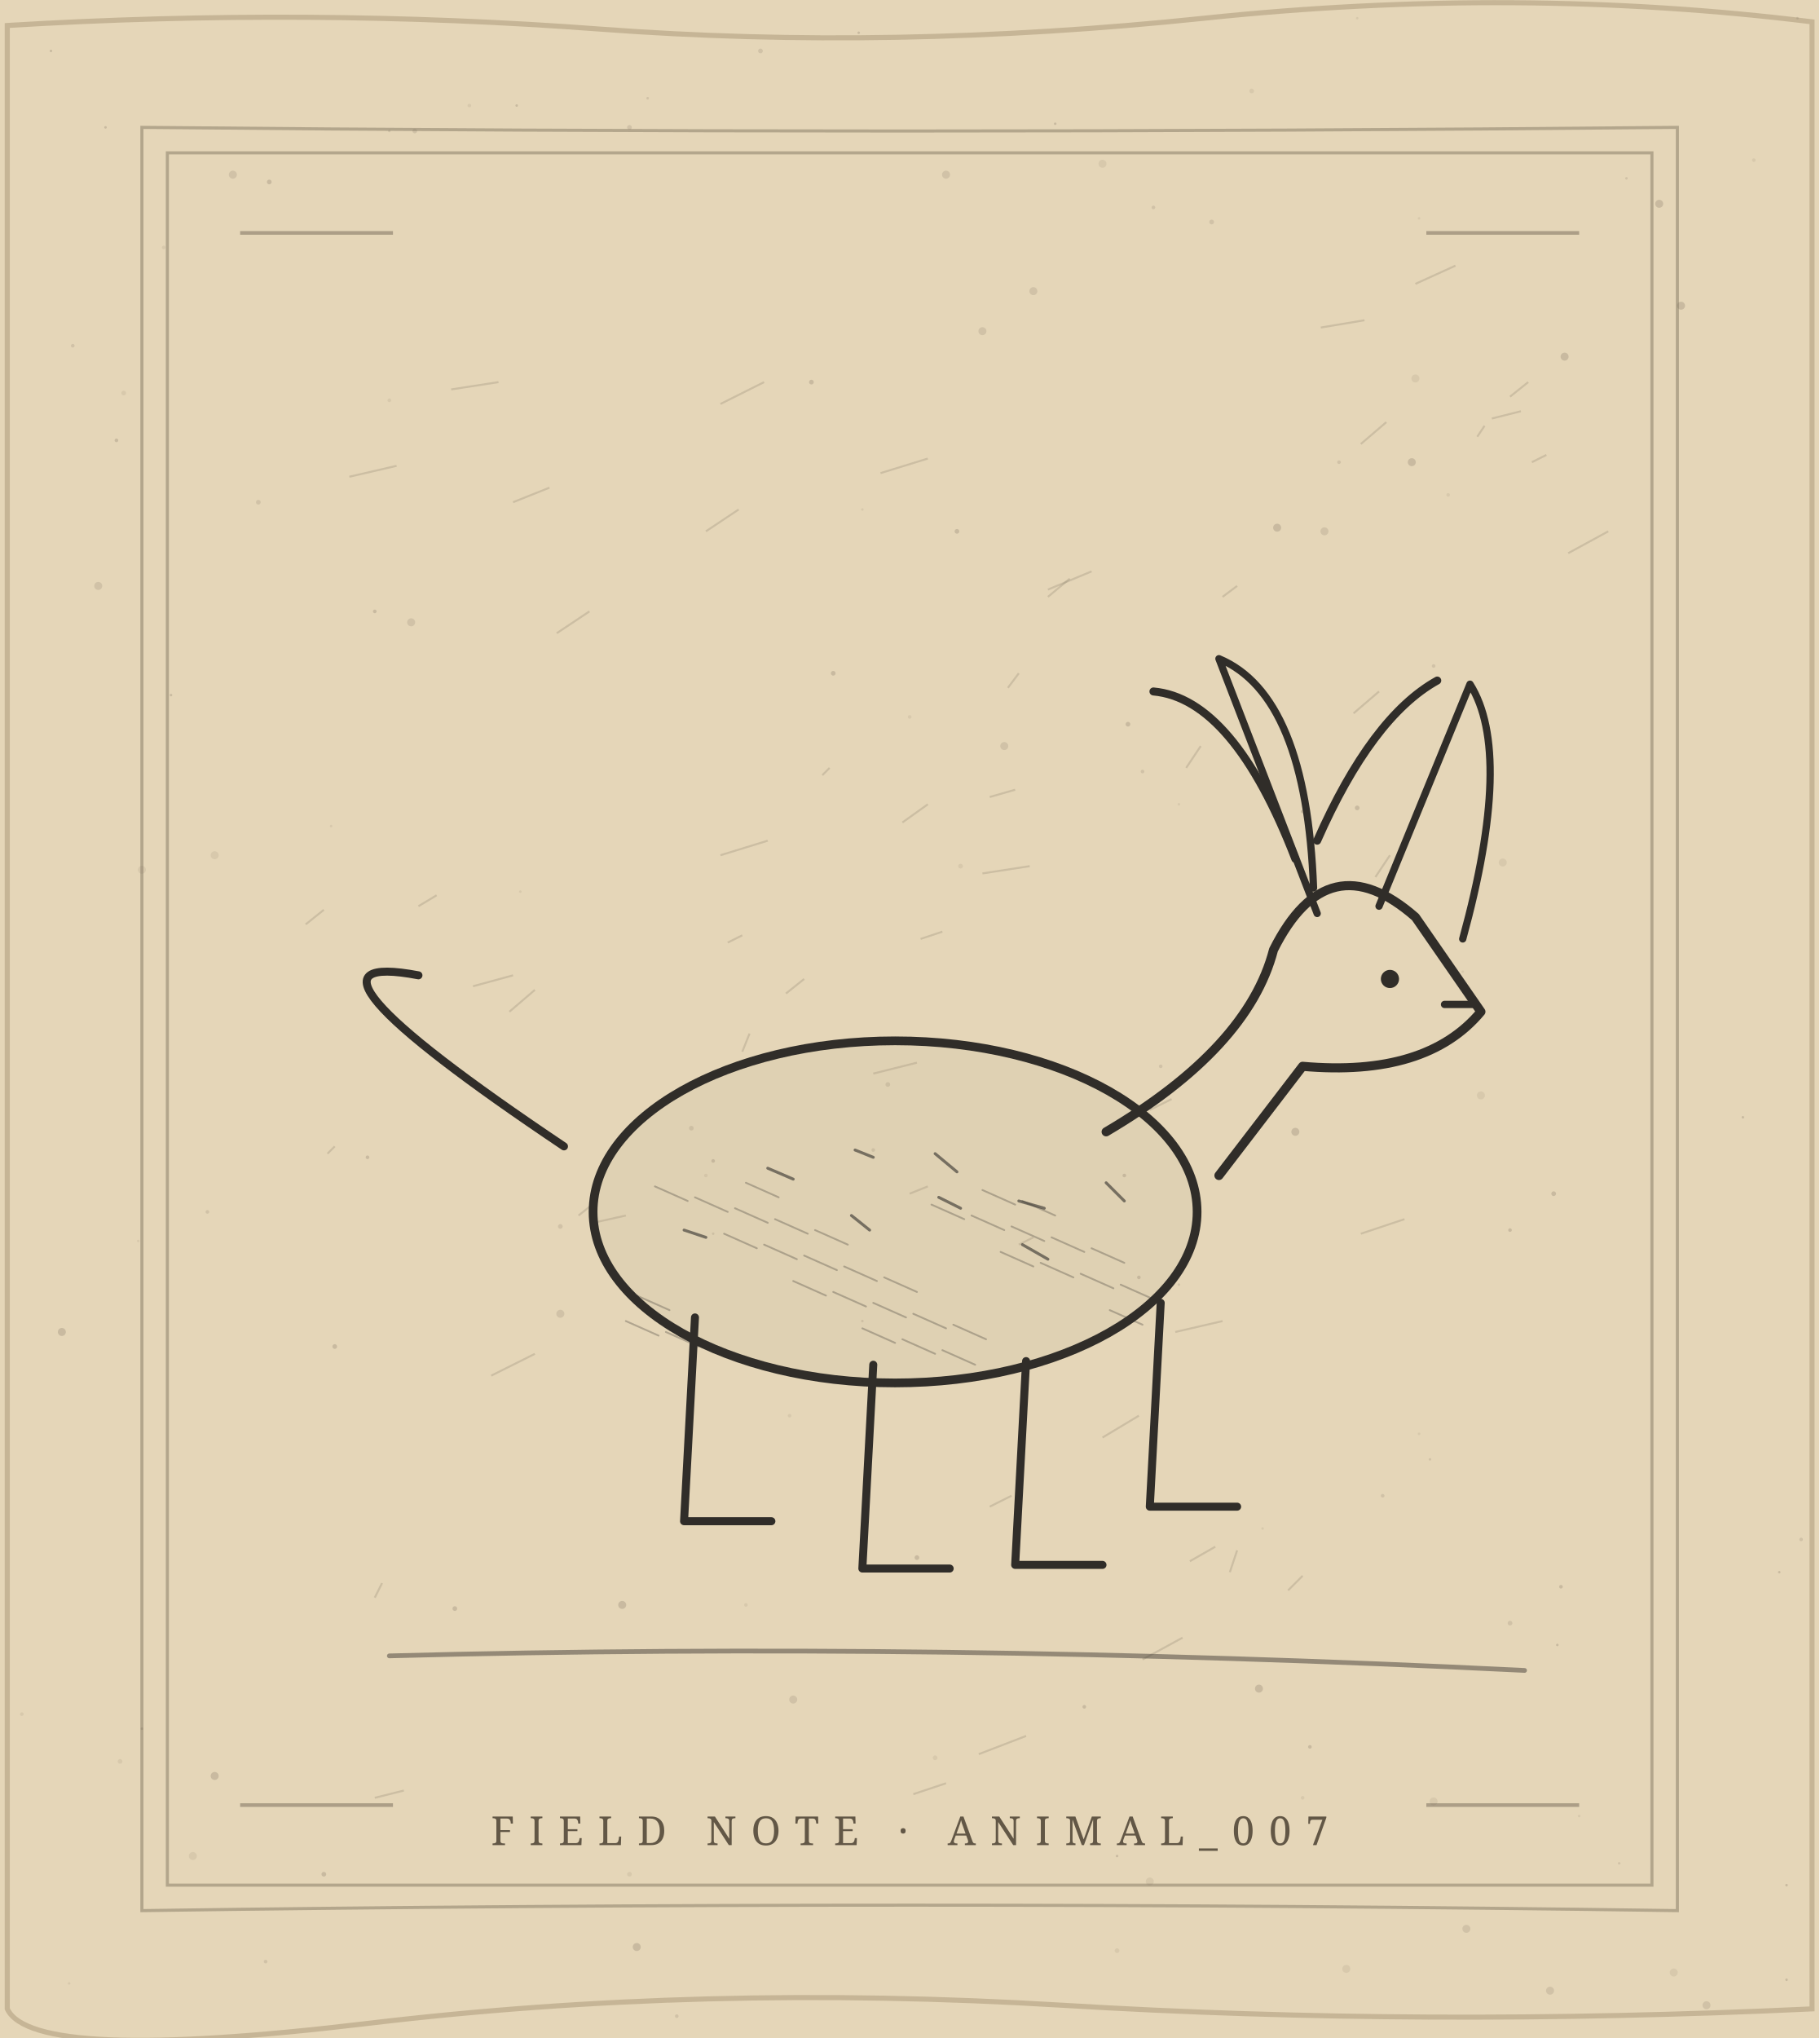
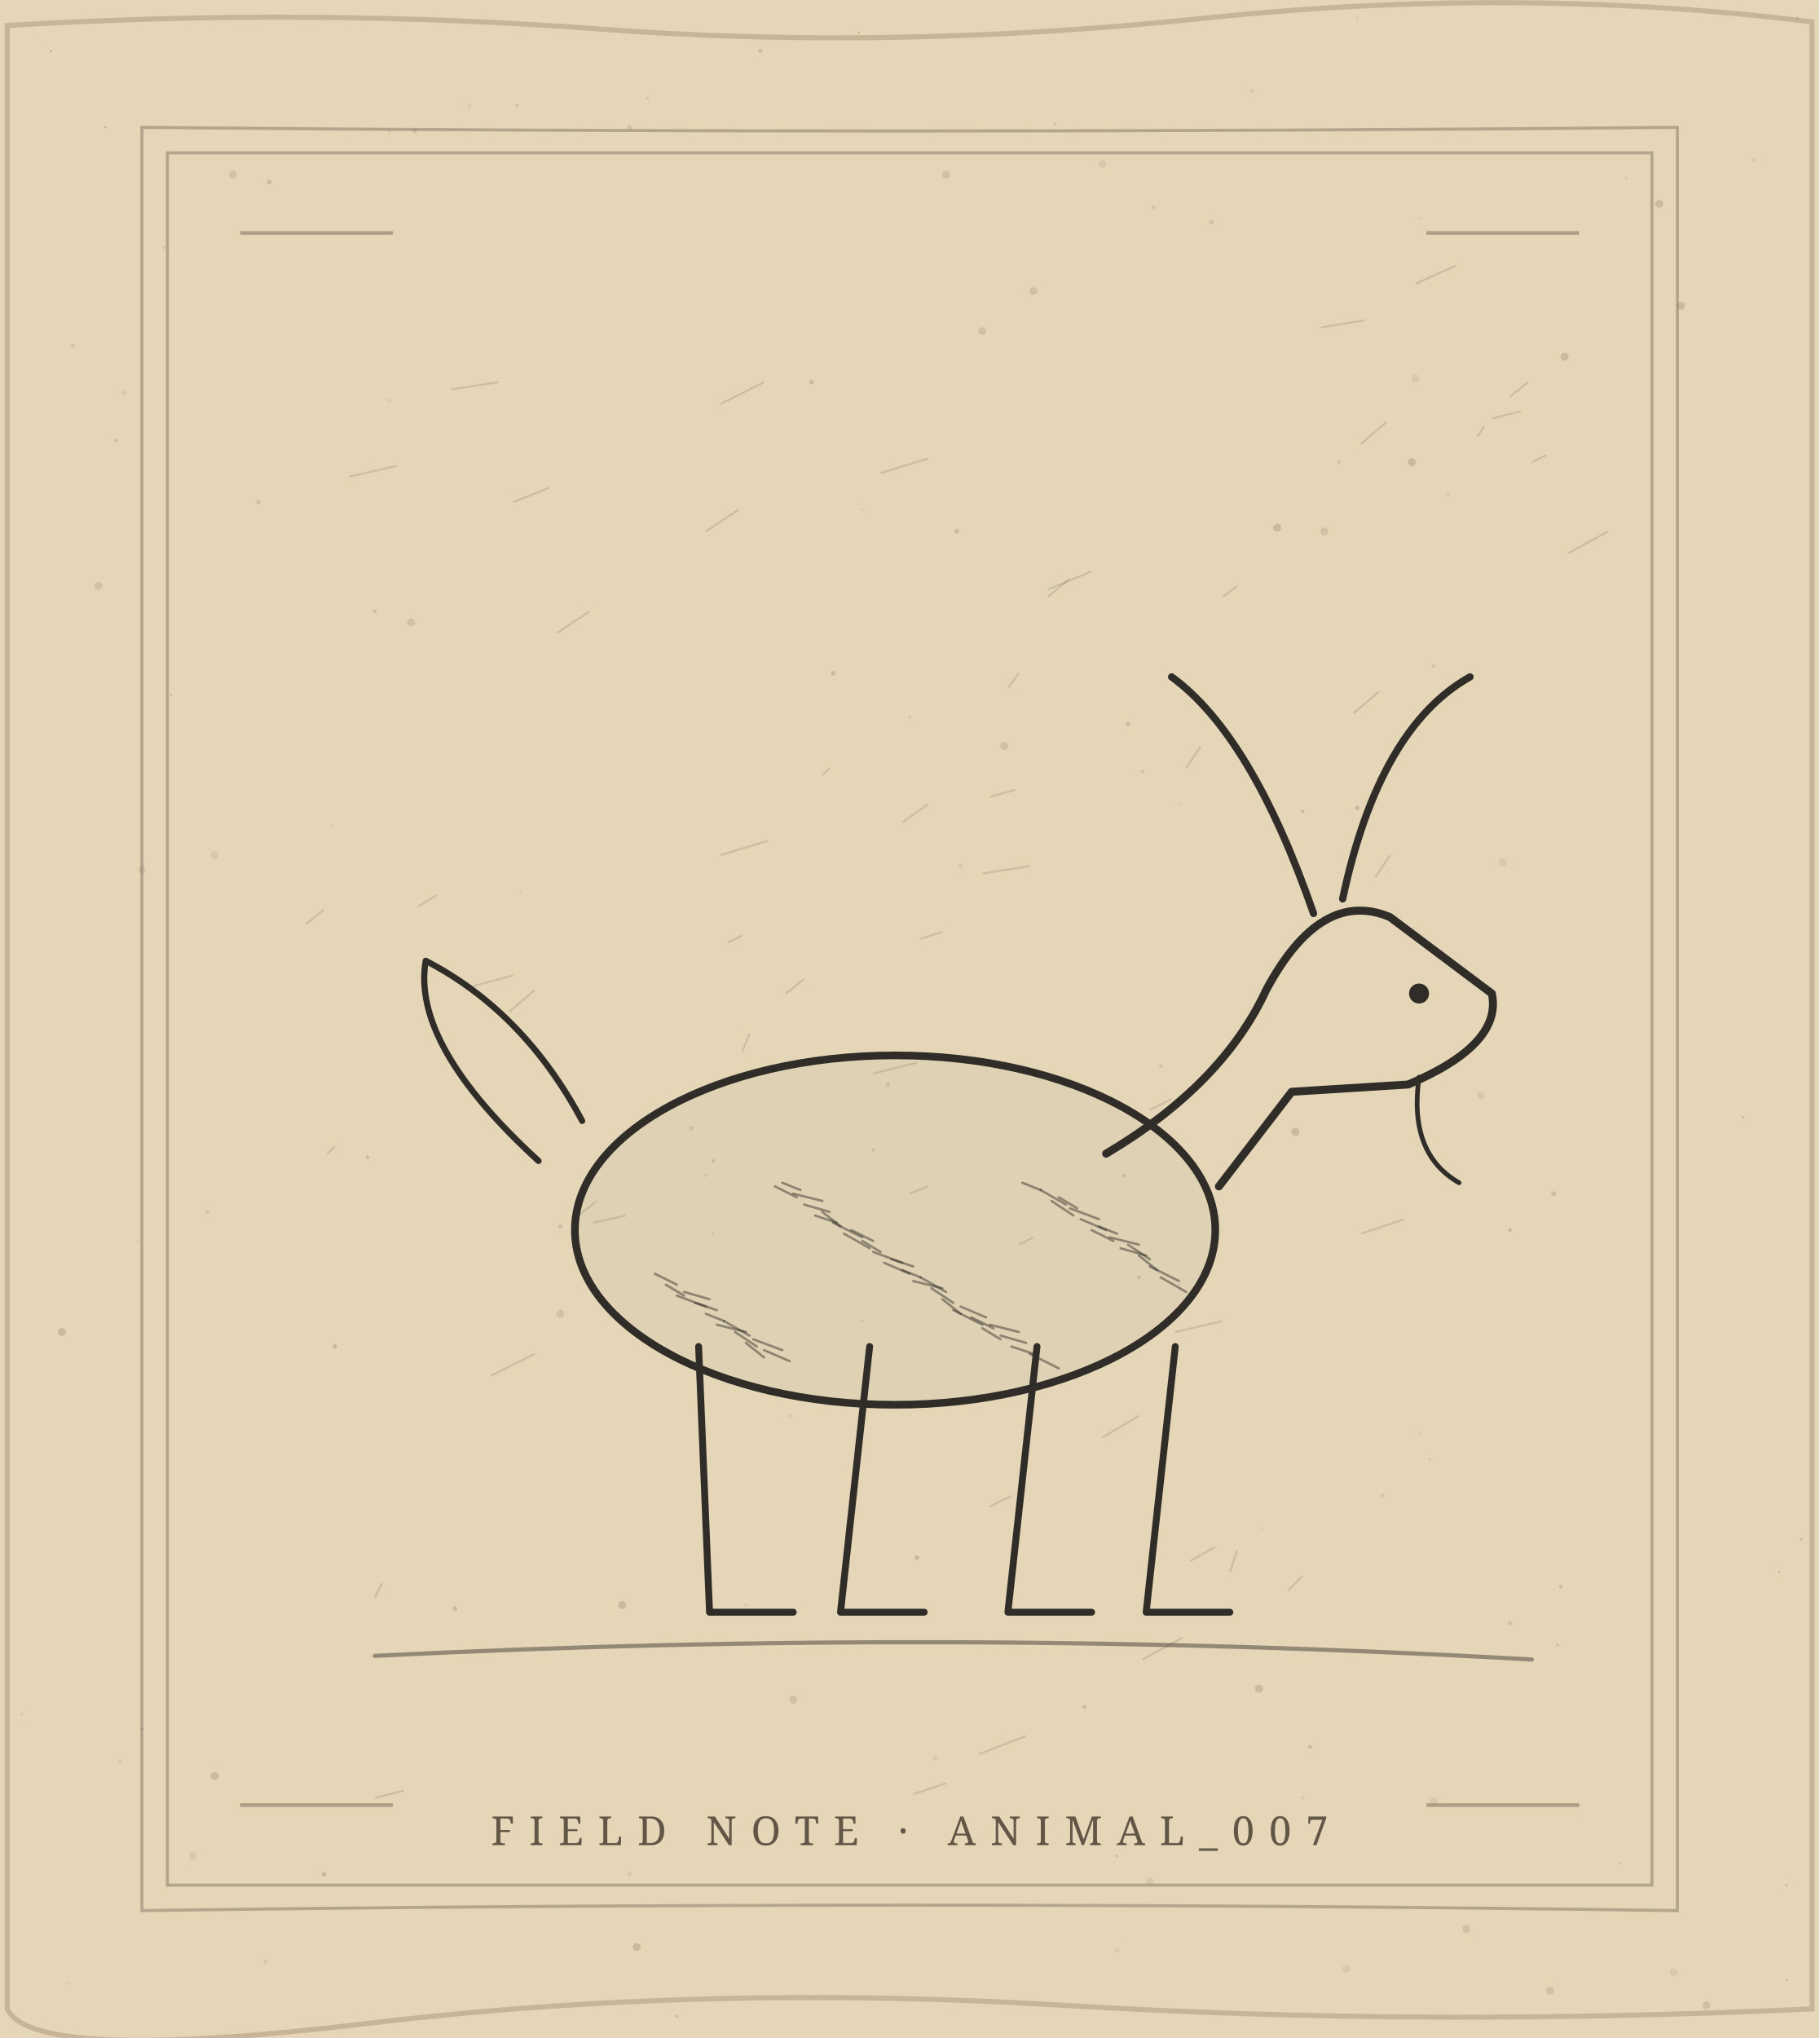
<svg xmlns="http://www.w3.org/2000/svg" viewBox="0 0 500 560" role="img" aria-label="Doğa defterinde kara kalem tür çizimi">
  <rect width="500" height="560" fill="#e5d6b8" />
  <path d="M2 7 Q85 2 165 8 T331 5 T498 6 V552 Q391 557 292 551 T101 556 T2 552 Z" fill="none" stroke="#9c8967" stroke-width="1.4" opacity=".42" />
  <path d="M39 35 Q246 37 461 35 V525 Q251 522 39 525 Z M46 42 H454 V518 H46 Z" fill="none" stroke="#776c57" stroke-width=".85" opacity=".46" />
  <path d="M66 64 h42 M392 64 h42 M66 496 h42 M392 496 h42" stroke="#655b4b" opacity=".45" />
  <circle cx="324" cy="353" r="0.35" fill="#736958" opacity="0.18" />
  <circle cx="250" cy="197" r="0.5" fill="#736958" opacity="0.12" />
  <circle cx="389" cy="104" r="1.1" fill="#736958" opacity="0.12" />
  <circle cx="240" cy="316" r="0.5" fill="#736958" opacity="0.18" />
  <circle cx="491" cy="544" r="0.35" fill="#736958" opacity="0.25" />
  <circle cx="373" cy="222" r="0.65" fill="#736958" opacity="0.25" />
  <circle cx="209" cy="14" r="0.65" fill="#736958" opacity="0.18" />
  <circle cx="107" cy="110" r="0.5" fill="#736958" opacity="0.12" />
  <circle cx="217" cy="389" r="0.5" fill="#736958" opacity="0.12" />
  <circle cx="71" cy="138" r="0.65" fill="#736958" opacity="0.18" />
  <circle cx="319" cy="293" r="0.5" fill="#736958" opacity="0.18" />
  <circle cx="47" cy="191" r="0.35" fill="#736958" opacity="0.25" />
  <circle cx="20" cy="95" r="0.5" fill="#736958" opacity="0.18" />
  <circle cx="53" cy="510" r="1.1" fill="#736958" opacity="0.12" />
  <circle cx="57" cy="333" r="0.5" fill="#736958" opacity="0.18" />
  <circle cx="194" cy="323" r="0.5" fill="#736958" opacity="0.12" />
  <circle cx="388" cy="127" r="1.1" fill="#736958" opacity="0.25" />
  <circle cx="229" cy="185" r="0.65" fill="#736958" opacity="0.25" />
  <circle cx="114" cy="36" r="0.65" fill="#736958" opacity="0.18" />
  <circle cx="403" cy="530" r="1.1" fill="#736958" opacity="0.18" />
  <circle cx="17" cy="366" r="1.1" fill="#736958" opacity="0.25" />
  <circle cx="469" cy="551" r="1.1" fill="#736958" opacity="0.18" />
  <circle cx="445" cy="512" r="0.35" fill="#736958" opacity="0.18" />
  <circle cx="190" cy="310" r="0.65" fill="#736958" opacity="0.18" />
  <circle cx="358" cy="494" r="0.5" fill="#736958" opacity="0.12" />
  <circle cx="347" cy="420" r="0.35" fill="#736958" opacity="0.12" />
  <circle cx="310" cy="199" r="0.65" fill="#736958" opacity="0.25" />
  <circle cx="142" cy="29" r="0.35" fill="#736958" opacity="0.25" />
  <circle cx="178" cy="27" r="0.35" fill="#736958" opacity="0.18" />
  <circle cx="236" cy="9" r="0.35" fill="#736958" opacity="0.25" />
  <circle cx="29" cy="35" r="0.35" fill="#736958" opacity="0.25" />
  <circle cx="173" cy="515" r="0.65" fill="#736958" opacity="0.12" />
  <circle cx="313" cy="351" r="0.5" fill="#736958" opacity="0.25" />
  <circle cx="154" cy="361" r="1.1" fill="#736958" opacity="0.18" />
  <circle cx="351" cy="145" r="1.1" fill="#736958" opacity="0.25" />
  <circle cx="491" cy="518" r="0.35" fill="#736958" opacity="0.25" />
  <circle cx="307" cy="510" r="0.35" fill="#736958" opacity="0.25" />
  <circle cx="390" cy="60" r="0.35" fill="#736958" opacity="0.12" />
  <circle cx="426" cy="547" r="1.1" fill="#736958" opacity="0.18" />
  <circle cx="393" cy="401" r="0.35" fill="#736958" opacity="0.18" />
  <circle cx="427" cy="328" r="0.65" fill="#736958" opacity="0.25" />
  <circle cx="237" cy="140" r="0.35" fill="#736958" opacity="0.12" />
  <circle cx="495" cy="423" r="0.5" fill="#736958" opacity="0.18" />
  <circle cx="390" cy="394" r="0.35" fill="#736958" opacity="0.12" />
  <circle cx="34" cy="108" r="0.65" fill="#736958" opacity="0.12" />
  <circle cx="32" cy="121" r="0.5" fill="#736958" opacity="0.25" />
  <circle cx="125" cy="442" r="0.65" fill="#736958" opacity="0.25" />
  <circle cx="260" cy="48" r="1.1" fill="#736958" opacity="0.18" />
  <circle cx="429" cy="436" r="0.5" fill="#736958" opacity="0.25" />
  <circle cx="205" cy="441" r="0.5" fill="#736958" opacity="0.12" />
  <circle cx="223" cy="105" r="0.65" fill="#736958" opacity="0.25" />
  <circle cx="415" cy="338" r="0.5" fill="#736958" opacity="0.25" />
  <circle cx="91" cy="227" r="0.35" fill="#736958" opacity="0.12" />
  <circle cx="434" cy="499" r="0.35" fill="#736958" opacity="0.12" />
  <circle cx="244" cy="298" r="0.65" fill="#736958" opacity="0.18" />
  <circle cx="314" cy="212" r="0.5" fill="#736958" opacity="0.18" />
  <circle cx="316" cy="517" r="1.1" fill="#736958" opacity="0.12" />
  <circle cx="113" cy="171" r="1.1" fill="#736958" opacity="0.18" />
  <circle cx="346" cy="464" r="1.1" fill="#736958" opacity="0.25" />
  <circle cx="218" cy="467" r="1.1" fill="#736958" opacity="0.18" />
  <circle cx="101" cy="318" r="0.5" fill="#736958" opacity="0.25" />
  <circle cx="428" cy="452" r="0.35" fill="#736958" opacity="0.25" />
  <circle cx="430" cy="98" r="1.1" fill="#736958" opacity="0.25" />
  <circle cx="38" cy="341" r="0.35" fill="#736958" opacity="0.12" />
  <circle cx="307" cy="536" r="0.65" fill="#736958" opacity="0.12" />
  <circle cx="59" cy="235" r="1.1" fill="#736958" opacity="0.12" />
  <circle cx="413" cy="237" r="1.1" fill="#736958" opacity="0.12" />
  <circle cx="39" cy="239" r="1.1" fill="#736958" opacity="0.12" />
  <circle cx="64" cy="48" r="1.1" fill="#736958" opacity="0.18" />
  <circle cx="107" cy="36" r="0.35" fill="#736958" opacity="0.18" />
  <circle cx="6" cy="471" r="0.5" fill="#736958" opacity="0.12" />
  <circle cx="373" cy="5" r="0.35" fill="#736958" opacity="0.12" />
  <circle cx="344" cy="25" r="0.65" fill="#736958" opacity="0.12" />
  <circle cx="324" cy="221" r="0.35" fill="#736958" opacity="0.12" />
  <circle cx="462" cy="84" r="1.1" fill="#736958" opacity="0.25" />
  <circle cx="270" cy="91" r="1.1" fill="#736958" opacity="0.18" />
  <circle cx="27" cy="161" r="1.1" fill="#736958" opacity="0.18" />
  <circle cx="252" cy="428" r="0.65" fill="#736958" opacity="0.25" />
  <circle cx="186" cy="554" r="0.5" fill="#736958" opacity="0.18" />
  <circle cx="494" cy="5" r="0.35" fill="#736958" opacity="0.18" />
  <circle cx="394" cy="183" r="0.5" fill="#736958" opacity="0.18" />
  <circle cx="263" cy="146" r="0.65" fill="#736958" opacity="0.25" />
  <circle cx="73" cy="539" r="0.5" fill="#736958" opacity="0.18" />
  <circle cx="129" cy="29" r="0.5" fill="#736958" opacity="0.12" />
  <circle cx="309" cy="323" r="0.5" fill="#736958" opacity="0.25" />
  <circle cx="380" cy="411" r="0.5" fill="#736958" opacity="0.18" />
  <circle cx="14" cy="14" r="0.35" fill="#736958" opacity="0.25" />
  <circle cx="479" cy="307" r="0.35" fill="#736958" opacity="0.25" />
  <circle cx="59" cy="488" r="1.1" fill="#736958" opacity="0.25" />
  <circle cx="368" cy="127" r="0.5" fill="#736958" opacity="0.18" />
  <circle cx="333" cy="61" r="0.65" fill="#736958" opacity="0.18" />
  <circle cx="237" cy="363" r="0.35" fill="#736958" opacity="0.18" />
  <circle cx="402" cy="267" r="0.35" fill="#736958" opacity="0.12" />
  <circle cx="460" cy="542" r="1.1" fill="#736958" opacity="0.12" />
  <circle cx="92" cy="370" r="0.65" fill="#736958" opacity="0.25" />
  <circle cx="276" cy="205" r="1.1" fill="#736958" opacity="0.18" />
  <circle cx="284" cy="80" r="1.1" fill="#736958" opacity="0.18" />
  <circle cx="175" cy="535" r="1.1" fill="#736958" opacity="0.25" />
  <circle cx="33" cy="484" r="0.65" fill="#736958" opacity="0.12" />
  <circle cx="415" cy="446" r="0.65" fill="#736958" opacity="0.18" />
  <circle cx="103" cy="168" r="0.5" fill="#736958" opacity="0.25" />
  <circle cx="154" cy="337" r="0.65" fill="#736958" opacity="0.18" />
  <circle cx="356" cy="311" r="1.1" fill="#736958" opacity="0.25" />
  <circle cx="45" cy="68" r="0.5" fill="#736958" opacity="0.12" />
  <circle cx="264" cy="238" r="0.65" fill="#736958" opacity="0.12" />
  <circle cx="143" cy="245" r="0.35" fill="#736958" opacity="0.12" />
  <circle cx="317" cy="57" r="0.5" fill="#736958" opacity="0.18" />
  <circle cx="196" cy="319" r="0.5" fill="#736958" opacity="0.25" />
  <circle cx="89" cy="515" r="0.65" fill="#736958" opacity="0.25" />
  <circle cx="456" cy="56" r="1.1" fill="#736958" opacity="0.25" />
  <circle cx="290" cy="34" r="0.35" fill="#736958" opacity="0.25" />
  <circle cx="19" cy="545" r="0.35" fill="#736958" opacity="0.12" />
  <circle cx="171" cy="441" r="1.1" fill="#736958" opacity="0.25" />
  <circle cx="39" cy="475" r="0.35" fill="#736958" opacity="0.25" />
  <circle cx="447" cy="49" r="0.35" fill="#736958" opacity="0.18" />
  <circle cx="482" cy="44" r="0.5" fill="#736958" opacity="0.12" />
  <circle cx="398" cy="136" r="0.5" fill="#736958" opacity="0.12" />
  <circle cx="303" cy="45" r="1.1" fill="#736958" opacity="0.12" />
  <circle cx="74" cy="50" r="0.65" fill="#736958" opacity="0.25" />
  <circle cx="489" cy="432" r="0.35" fill="#736958" opacity="0.25" />
  <circle cx="196" cy="339" r="0.35" fill="#736958" opacity="0.18" />
  <circle cx="370" cy="541" r="1.1" fill="#736958" opacity="0.12" />
  <circle cx="298" cy="469" r="0.5" fill="#736958" opacity="0.25" />
  <circle cx="173" cy="35" r="0.65" fill="#736958" opacity="0.18" />
  <circle cx="257" cy="483" r="0.65" fill="#736958" opacity="0.12" />
  <circle cx="394" cy="495" r="1.1" fill="#736958" opacity="0.12" />
  <circle cx="358" cy="223" r="0.5" fill="#736958" opacity="0.25" />
  <circle cx="364" cy="146" r="1.1" fill="#736958" opacity="0.18" />
  <circle cx="360" cy="480" r="0.5" fill="#736958" opacity="0.25" />
  <circle cx="407" cy="301" r="1.1" fill="#736958" opacity="0.12" />
  <path d="M326 211 l4 -6" stroke="#736958" stroke-width=".55" opacity=".22" />
  <path d="M327 429 l7 -4" stroke="#736958" stroke-width=".55" opacity=".22" />
  <path d="M194 146 l9 -6" stroke="#736958" stroke-width=".55" opacity=".22" />
  <path d="M240 295 l12 -3" stroke="#736958" stroke-width=".55" opacity=".22" />
  <path d="M242 130 l13 -4" stroke="#736958" stroke-width=".55" opacity=".22" />
  <path d="M163 336 l9 -2" stroke="#736958" stroke-width=".55" opacity=".22" />
  <path d="M103 439 l2 -4" stroke="#736958" stroke-width=".55" opacity=".22" />
  <path d="M272 414 l6 -3" stroke="#736958" stroke-width=".55" opacity=".22" />
  <path d="M216 273 l5 -4" stroke="#736958" stroke-width=".55" opacity=".22" />
  <path d="M135 378 l12 -6" stroke="#736958" stroke-width=".55" opacity=".22" />
  <path d="M338 432 l2 -6" stroke="#736958" stroke-width=".55" opacity=".22" />
  <path d="M103 494 l8 -2" stroke="#736958" stroke-width=".55" opacity=".22" />
  <path d="M141 138 l10 -4" stroke="#736958" stroke-width=".55" opacity=".22" />
  <path d="M153 174 l9 -6" stroke="#736958" stroke-width=".55" opacity=".22" />
  <path d="M303 395 l10 -6" stroke="#736958" stroke-width=".55" opacity=".22" />
  <path d="M288 164 l6 -5" stroke="#736958" stroke-width=".55" opacity=".22" />
  <path d="M410 115 l8 -2" stroke="#736958" stroke-width=".55" opacity=".22" />
  <path d="M431 152 l11 -6" stroke="#736958" stroke-width=".55" opacity=".22" />
  <path d="M130 271 l11 -3" stroke="#736958" stroke-width=".55" opacity=".22" />
  <path d="M336 164 l4 -3" stroke="#736958" stroke-width=".55" opacity=".22" />
  <path d="M159 334 l5 -4" stroke="#736958" stroke-width=".55" opacity=".22" />
  <path d="M280 342 l4 -2" stroke="#736958" stroke-width=".55" opacity=".22" />
  <path d="M115 249 l5 -3" stroke="#736958" stroke-width=".55" opacity=".22" />
  <path d="M415 109 l5 -4" stroke="#736958" stroke-width=".55" opacity=".22" />
  <path d="M251 493 l9 -3" stroke="#736958" stroke-width=".55" opacity=".22" />
  <path d="M378 241 l4 -6" stroke="#736958" stroke-width=".55" opacity=".22" />
  <path d="M200 259 l4 -2" stroke="#736958" stroke-width=".55" opacity=".22" />
  <path d="M250 328 l5 -2" stroke="#736958" stroke-width=".55" opacity=".22" />
  <path d="M198 235 l13 -4" stroke="#736958" stroke-width=".55" opacity=".22" />
  <path d="M314 456 l11 -6" stroke="#736958" stroke-width=".55" opacity=".22" />
  <path d="M323 366 l13 -3" stroke="#736958" stroke-width=".55" opacity=".22" />
  <path d="M316 305 l6 -3" stroke="#736958" stroke-width=".55" opacity=".22" />
  <path d="M90 317 l2 -2" stroke="#736958" stroke-width=".55" opacity=".22" />
  <path d="M389 78 l11 -5" stroke="#736958" stroke-width=".55" opacity=".22" />
  <path d="M248 226 l7 -5" stroke="#736958" stroke-width=".55" opacity=".22" />
  <path d="M204 289 l2 -5" stroke="#736958" stroke-width=".55" opacity=".22" />
  <path d="M198 111 l12 -6" stroke="#736958" stroke-width=".55" opacity=".22" />
  <path d="M96 131 l13 -3" stroke="#736958" stroke-width=".55" opacity=".22" />
  <path d="M372 196 l7 -6" stroke="#736958" stroke-width=".55" opacity=".22" />
  <path d="M124 107 l13 -2" stroke="#736958" stroke-width=".55" opacity=".22" />
  <path d="M288 162 l12 -5" stroke="#736958" stroke-width=".55" opacity=".22" />
  <path d="M354 437 l4 -4" stroke="#736958" stroke-width=".55" opacity=".22" />
  <path d="M270 240 l13 -2" stroke="#736958" stroke-width=".55" opacity=".22" />
  <path d="M374 339 l12 -4" stroke="#736958" stroke-width=".55" opacity=".22" />
  <path d="M421 127 l4 -2" stroke="#736958" stroke-width=".55" opacity=".22" />
  <path d="M140 278 l7 -6" stroke="#736958" stroke-width=".55" opacity=".22" />
  <path d="M406 120 l2 -3" stroke="#736958" stroke-width=".55" opacity=".22" />
  <path d="M272 219 l7 -2" stroke="#736958" stroke-width=".55" opacity=".22" />
  <path d="M84 254 l5 -4" stroke="#736958" stroke-width=".55" opacity=".22" />
  <path d="M363 90 l12 -2" stroke="#736958" stroke-width=".55" opacity=".22" />
  <path d="M253 258 l6 -2" stroke="#736958" stroke-width=".55" opacity=".22" />
  <path d="M277 189 l3 -4" stroke="#736958" stroke-width=".55" opacity=".22" />
  <path d="M269 482 l13 -5" stroke="#736958" stroke-width=".55" opacity=".22" />
  <path d="M226 213 l2 -2" stroke="#736958" stroke-width=".55" opacity=".22" />
  <path d="M374 122 l7 -6" stroke="#736958" stroke-width=".55" opacity=".22" />
-   <ellipse cx="246" cy="333" rx="83" ry="47" fill="#b3a68818" stroke="#302d29" stroke-width="2.4" />
-   <path d="M304 311 Q343 288 350 261 Q365 231 389 252 L407 278 Q392 296 358 293 L335 323" fill="none" stroke="#302d29" stroke-width="2.5" stroke-linecap="round" stroke-linejoin="round" opacity="1" />
-   <path d="M362 251 l-27 -70 q24 10 26 63 M379 249 l25 -61 q12 19 -2 70" fill="none" stroke="#302d29" stroke-width="2" stroke-linecap="round" stroke-linejoin="round" opacity="1" />
-   <path d="M397 276 l8 0" fill="none" stroke="#302d29" stroke-width="2" stroke-linecap="round" stroke-linejoin="round" opacity="1" />
-   <ellipse cx="382" cy="269" rx="2" ry="2" fill="#302d29" stroke="#302d29" stroke-width="1" />
-   <path d="M191 362 l-3 56 l24 0" fill="none" stroke="#302d29" stroke-width="2.2" stroke-linecap="round" stroke-linejoin="round" opacity="1" />
-   <path d="M240 375 l-3 56 l24 0" fill="none" stroke="#302d29" stroke-width="2.2" stroke-linecap="round" stroke-linejoin="round" opacity="1" />
-   <path d="M282 374 l-3 56 l24 0" fill="none" stroke="#302d29" stroke-width="2.2" stroke-linecap="round" stroke-linejoin="round" opacity="1" />
-   <path d="M319 358 l-3 56 l24 0" fill="none" stroke="#302d29" stroke-width="2.2" stroke-linecap="round" stroke-linejoin="round" opacity="1" />
-   <path d="M155 315 Q73 260 115 268" fill="none" stroke="#302d29" stroke-width="2.2" stroke-linecap="round" stroke-linejoin="round" opacity="1" />
-   <path d="M356 236 Q339 192 317 190 M362 231 Q377 197 395 187" fill="none" stroke="#302d29" stroke-width="2.2" stroke-linecap="round" stroke-linejoin="round" opacity="1" />
-   <path d="M235 316 l5 2" fill="none" stroke="#302d29" stroke-width="0.8" stroke-linecap="round" stroke-linejoin="round" opacity="0.6" />
-   <path d="M258 329 l6 3" fill="none" stroke="#302d29" stroke-width="0.8" stroke-linecap="round" stroke-linejoin="round" opacity="0.6" />
-   <path d="M281 342 l7 4" fill="none" stroke="#302d29" stroke-width="0.8" stroke-linecap="round" stroke-linejoin="round" opacity="0.6" />
-   <path d="M304 325 l5 5" fill="none" stroke="#302d29" stroke-width="0.8" stroke-linecap="round" stroke-linejoin="round" opacity="0.6" />
-   <path d="M188 338 l6 2" fill="none" stroke="#302d29" stroke-width="0.8" stroke-linecap="round" stroke-linejoin="round" opacity="0.6" />
-   <path d="M211 321 l7 3" fill="none" stroke="#302d29" stroke-width="0.8" stroke-linecap="round" stroke-linejoin="round" opacity="0.6" />
-   <path d="M234 334 l5 4" fill="none" stroke="#302d29" stroke-width="0.8" stroke-linecap="round" stroke-linejoin="round" opacity="0.6" />
-   <path d="M257 317 l6 5" fill="none" stroke="#302d29" stroke-width="0.8" stroke-linecap="round" stroke-linejoin="round" opacity="0.6" />
-   <path d="M280 330 l7 2" fill="none" stroke="#302d29" stroke-width="0.8" stroke-linecap="round" stroke-linejoin="round" opacity="0.6" />
-   <path d="M205 325 l9 4" fill="none" stroke="#302d29" stroke-width="0.5" stroke-linecap="round" stroke-linejoin="round" opacity="0.29" />
-   <path d="M224 338 l9 4" fill="none" stroke="#302d29" stroke-width="0.5" stroke-linecap="round" stroke-linejoin="round" opacity="0.29" />
-   <path d="M243 351 l9 4" fill="none" stroke="#302d29" stroke-width="0.5" stroke-linecap="round" stroke-linejoin="round" opacity="0.29" />
-   <path d="M262 364 l9 4" fill="none" stroke="#302d29" stroke-width="0.5" stroke-linecap="round" stroke-linejoin="round" opacity="0.29" />
-   <path d="M281 330 l9 4" fill="none" stroke="#302d29" stroke-width="0.5" stroke-linecap="round" stroke-linejoin="round" opacity="0.29" />
-   <path d="M300 343 l9 4" fill="none" stroke="#302d29" stroke-width="0.5" stroke-linecap="round" stroke-linejoin="round" opacity="0.29" />
-   <path d="M175 356 l9 4" fill="none" stroke="#302d29" stroke-width="0.5" stroke-linecap="round" stroke-linejoin="round" opacity="0.29" />
-   <path d="M194 369 l9 4" fill="none" stroke="#302d29" stroke-width="0.5" stroke-linecap="round" stroke-linejoin="round" opacity="0.29" />
-   <path d="M213 335 l9 4" fill="none" stroke="#302d29" stroke-width="0.5" stroke-linecap="round" stroke-linejoin="round" opacity="0.29" />
-   <path d="M232 348 l9 4" fill="none" stroke="#302d29" stroke-width="0.5" stroke-linecap="round" stroke-linejoin="round" opacity="0.29" />
-   <path d="M251 361 l9 4" fill="none" stroke="#302d29" stroke-width="0.5" stroke-linecap="round" stroke-linejoin="round" opacity="0.29" />
-   <path d="M270 327 l9 4" fill="none" stroke="#302d29" stroke-width="0.5" stroke-linecap="round" stroke-linejoin="round" opacity="0.29" />
-   <path d="M289 340 l9 4" fill="none" stroke="#302d29" stroke-width="0.5" stroke-linecap="round" stroke-linejoin="round" opacity="0.29" />
-   <path d="M308 353 l9 4" fill="none" stroke="#302d29" stroke-width="0.5" stroke-linecap="round" stroke-linejoin="round" opacity="0.29" />
-   <path d="M183 366 l9 4" fill="none" stroke="#302d29" stroke-width="0.5" stroke-linecap="round" stroke-linejoin="round" opacity="0.29" />
-   <path d="M202 332 l9 4" fill="none" stroke="#302d29" stroke-width="0.5" stroke-linecap="round" stroke-linejoin="round" opacity="0.29" />
-   <path d="M221 345 l9 4" fill="none" stroke="#302d29" stroke-width="0.5" stroke-linecap="round" stroke-linejoin="round" opacity="0.29" />
-   <path d="M240 358 l9 4" fill="none" stroke="#302d29" stroke-width="0.5" stroke-linecap="round" stroke-linejoin="round" opacity="0.29" />
-   <path d="M259 371 l9 4" fill="none" stroke="#302d29" stroke-width="0.5" stroke-linecap="round" stroke-linejoin="round" opacity="0.29" />
-   <path d="M278 337 l9 4" fill="none" stroke="#302d29" stroke-width="0.5" stroke-linecap="round" stroke-linejoin="round" opacity="0.29" />
-   <path d="M297 350 l9 4" fill="none" stroke="#302d29" stroke-width="0.5" stroke-linecap="round" stroke-linejoin="round" opacity="0.29" />
-   <path d="M172 363 l9 4" fill="none" stroke="#302d29" stroke-width="0.5" stroke-linecap="round" stroke-linejoin="round" opacity="0.29" />
-   <path d="M191 329 l9 4" fill="none" stroke="#302d29" stroke-width="0.5" stroke-linecap="round" stroke-linejoin="round" opacity="0.29" />
-   <path d="M210 342 l9 4" fill="none" stroke="#302d29" stroke-width="0.5" stroke-linecap="round" stroke-linejoin="round" opacity="0.29" />
-   <path d="M229 355 l9 4" fill="none" stroke="#302d29" stroke-width="0.5" stroke-linecap="round" stroke-linejoin="round" opacity="0.29" />
-   <path d="M248 368 l9 4" fill="none" stroke="#302d29" stroke-width="0.5" stroke-linecap="round" stroke-linejoin="round" opacity="0.29" />
-   <path d="M267 334 l9 4" fill="none" stroke="#302d29" stroke-width="0.5" stroke-linecap="round" stroke-linejoin="round" opacity="0.29" />
-   <path d="M286 347 l9 4" fill="none" stroke="#302d29" stroke-width="0.5" stroke-linecap="round" stroke-linejoin="round" opacity="0.29" />
-   <path d="M305 360 l9 4" fill="none" stroke="#302d29" stroke-width="0.5" stroke-linecap="round" stroke-linejoin="round" opacity="0.29" />
-   <path d="M180 326 l9 4" fill="none" stroke="#302d29" stroke-width="0.5" stroke-linecap="round" stroke-linejoin="round" opacity="0.29" />
-   <path d="M199 339 l9 4" fill="none" stroke="#302d29" stroke-width="0.5" stroke-linecap="round" stroke-linejoin="round" opacity="0.29" />
-   <path d="M218 352 l9 4" fill="none" stroke="#302d29" stroke-width="0.5" stroke-linecap="round" stroke-linejoin="round" opacity="0.29" />
-   <path d="M237 365 l9 4" fill="none" stroke="#302d29" stroke-width="0.5" stroke-linecap="round" stroke-linejoin="round" opacity="0.29" />
-   <path d="M256 331 l9 4" fill="none" stroke="#302d29" stroke-width="0.5" stroke-linecap="round" stroke-linejoin="round" opacity="0.29" />
-   <path d="M275 344 l9 4" fill="none" stroke="#302d29" stroke-width="0.5" stroke-linecap="round" stroke-linejoin="round" opacity="0.29" />
-   <path d="M107 455 Q257 451 419 459" fill="none" stroke="#302d29" stroke-width="1.3" stroke-linecap="round" stroke-linejoin="round" opacity="0.45" />
+   <ellipse cx="246" cy="338" rx="88" ry="48" fill="#b3a68818" stroke="#302d29" stroke-width="2.1" />
+   <path d="M304 317 Q336 298 348 272 Q363 244 382 252 L410 273 Q413 287 387 298 L355 300 L335 326" fill="none" stroke="#302d29" stroke-width="2.2" stroke-linecap="round" stroke-linejoin="round" opacity="1" />
+   <path d="M361 251 Q344 202 322 186 M369 247 Q379 200 404 186" fill="none" stroke="#302d29" stroke-width="2" stroke-linecap="round" stroke-linejoin="round" opacity="1" />
+   <path d="M390 296 q-3 21 11 29" fill="none" stroke="#302d29" stroke-width="1.3" stroke-linecap="round" stroke-linejoin="round" opacity="1" />
+   <ellipse cx="390" cy="273" rx="2.4" ry="2.4" fill="#302d29" stroke="#302d29" stroke-width="0.7" />
+   <path d="M192 370 l3 73 23 0" fill="none" stroke="#302d29" stroke-width="1.9" stroke-linecap="round" stroke-linejoin="round" opacity="1" />
+   <path d="M239 370 l-8 73 23 0" fill="none" stroke="#302d29" stroke-width="1.9" stroke-linecap="round" stroke-linejoin="round" opacity="1" />
+   <path d="M285 370 l-8 73 23 0" fill="none" stroke="#302d29" stroke-width="1.9" stroke-linecap="round" stroke-linejoin="round" opacity="1" />
+   <path d="M323 370 l-8 73 23 0" fill="none" stroke="#302d29" stroke-width="1.9" stroke-linecap="round" stroke-linejoin="round" opacity="1" />
+   <path d="M148 319 Q113 287 117 264 Q144 278 160 308" fill="none" stroke="#302d29" stroke-width="1.7" stroke-linecap="round" stroke-linejoin="round" opacity="1" />
+   <path d="M215 325 l5 2" fill="none" stroke="#302d29" stroke-width="0.65" stroke-linecap="round" stroke-linejoin="round" opacity="0.47" />
+   <path d="M234 338 l6 3" fill="none" stroke="#302d29" stroke-width="0.65" stroke-linecap="round" stroke-linejoin="round" opacity="0.47" />
+   <path d="M253 351 l7 4" fill="none" stroke="#302d29" stroke-width="0.65" stroke-linecap="round" stroke-linejoin="round" opacity="0.47" />
+   <path d="M272 364 l8 2" fill="none" stroke="#302d29" stroke-width="0.65" stroke-linecap="round" stroke-linejoin="round" opacity="0.47" />
+   <path d="M291 329 l5 3" fill="none" stroke="#302d29" stroke-width="0.65" stroke-linecap="round" stroke-linejoin="round" opacity="0.47" />
+   <path d="M310 342 l6 4" fill="none" stroke="#302d29" stroke-width="0.65" stroke-linecap="round" stroke-linejoin="round" opacity="0.47" />
+   <path d="M188 355 l7 2" fill="none" stroke="#302d29" stroke-width="0.65" stroke-linecap="round" stroke-linejoin="round" opacity="0.47" />
+   <path d="M207 368 l8 3" fill="none" stroke="#302d29" stroke-width="0.65" stroke-linecap="round" stroke-linejoin="round" opacity="0.47" />
+   <path d="M226 333 l5 4" fill="none" stroke="#302d29" stroke-width="0.65" stroke-linecap="round" stroke-linejoin="round" opacity="0.47" />
+   <path d="M245 346 l6 2" fill="none" stroke="#302d29" stroke-width="0.65" stroke-linecap="round" stroke-linejoin="round" opacity="0.47" />
+   <path d="M264 359 l7 3" fill="none" stroke="#302d29" stroke-width="0.65" stroke-linecap="round" stroke-linejoin="round" opacity="0.47" />
+   <path d="M283 372 l8 4" fill="none" stroke="#302d29" stroke-width="0.65" stroke-linecap="round" stroke-linejoin="round" opacity="0.47" />
+   <path d="M302 337 l5 2" fill="none" stroke="#302d29" stroke-width="0.65" stroke-linecap="round" stroke-linejoin="round" opacity="0.47" />
+   <path d="M180 350 l6 3" fill="none" stroke="#302d29" stroke-width="0.65" stroke-linecap="round" stroke-linejoin="round" opacity="0.47" />
+   <path d="M199 363 l7 4" fill="none" stroke="#302d29" stroke-width="0.65" stroke-linecap="round" stroke-linejoin="round" opacity="0.47" />
+   <path d="M218 328 l8 2" fill="none" stroke="#302d29" stroke-width="0.65" stroke-linecap="round" stroke-linejoin="round" opacity="0.47" />
+   <path d="M237 341 l5 3" fill="none" stroke="#302d29" stroke-width="0.65" stroke-linecap="round" stroke-linejoin="round" opacity="0.47" />
+   <path d="M256 354 l6 4" fill="none" stroke="#302d29" stroke-width="0.65" stroke-linecap="round" stroke-linejoin="round" opacity="0.47" />
+   <path d="M275 367 l7 2" fill="none" stroke="#302d29" stroke-width="0.65" stroke-linecap="round" stroke-linejoin="round" opacity="0.47" />
+   <path d="M294 332 l8 3" fill="none" stroke="#302d29" stroke-width="0.65" stroke-linecap="round" stroke-linejoin="round" opacity="0.47" />
+   <path d="M313 345 l5 4" fill="none" stroke="#302d29" stroke-width="0.65" stroke-linecap="round" stroke-linejoin="round" opacity="0.47" />
+   <path d="M191 358 l6 2" fill="none" stroke="#302d29" stroke-width="0.65" stroke-linecap="round" stroke-linejoin="round" opacity="0.47" />
+   <path d="M210 371 l7 3" fill="none" stroke="#302d29" stroke-width="0.65" stroke-linecap="round" stroke-linejoin="round" opacity="0.47" />
+   <path d="M229 336 l8 4" fill="none" stroke="#302d29" stroke-width="0.65" stroke-linecap="round" stroke-linejoin="round" opacity="0.47" />
+   <path d="M248 349 l5 2" fill="none" stroke="#302d29" stroke-width="0.65" stroke-linecap="round" stroke-linejoin="round" opacity="0.47" />
+   <path d="M267 362 l6 3" fill="none" stroke="#302d29" stroke-width="0.65" stroke-linecap="round" stroke-linejoin="round" opacity="0.47" />
+   <path d="M286 327 l7 4" fill="none" stroke="#302d29" stroke-width="0.65" stroke-linecap="round" stroke-linejoin="round" opacity="0.47" />
+   <path d="M305 340 l8 2" fill="none" stroke="#302d29" stroke-width="0.65" stroke-linecap="round" stroke-linejoin="round" opacity="0.47" />
+   <path d="M183 353 l5 3" fill="none" stroke="#302d29" stroke-width="0.65" stroke-linecap="round" stroke-linejoin="round" opacity="0.47" />
+   <path d="M202 366 l6 4" fill="none" stroke="#302d29" stroke-width="0.65" stroke-linecap="round" stroke-linejoin="round" opacity="0.47" />
+   <path d="M221 331 l7 2" fill="none" stroke="#302d29" stroke-width="0.65" stroke-linecap="round" stroke-linejoin="round" opacity="0.47" />
+   <path d="M240 344 l8 3" fill="none" stroke="#302d29" stroke-width="0.65" stroke-linecap="round" stroke-linejoin="round" opacity="0.47" />
+   <path d="M259 357 l5 4" fill="none" stroke="#302d29" stroke-width="0.65" stroke-linecap="round" stroke-linejoin="round" opacity="0.47" />
+   <path d="M278 370 l6 2" fill="none" stroke="#302d29" stroke-width="0.65" stroke-linecap="round" stroke-linejoin="round" opacity="0.47" />
+   <path d="M297 335 l7 3" fill="none" stroke="#302d29" stroke-width="0.65" stroke-linecap="round" stroke-linejoin="round" opacity="0.47" />
+   <path d="M316 348 l8 4" fill="none" stroke="#302d29" stroke-width="0.65" stroke-linecap="round" stroke-linejoin="round" opacity="0.47" />
+   <path d="M194 361 l5 2" fill="none" stroke="#302d29" stroke-width="0.65" stroke-linecap="round" stroke-linejoin="round" opacity="0.47" />
+   <path d="M213 326 l6 3" fill="none" stroke="#302d29" stroke-width="0.65" stroke-linecap="round" stroke-linejoin="round" opacity="0.47" />
+   <path d="M232 339 l7 4" fill="none" stroke="#302d29" stroke-width="0.65" stroke-linecap="round" stroke-linejoin="round" opacity="0.47" />
+   <path d="M251 352 l8 2" fill="none" stroke="#302d29" stroke-width="0.65" stroke-linecap="round" stroke-linejoin="round" opacity="0.47" />
+   <path d="M270 365 l5 3" fill="none" stroke="#302d29" stroke-width="0.65" stroke-linecap="round" stroke-linejoin="round" opacity="0.47" />
+   <path d="M289 330 l6 4" fill="none" stroke="#302d29" stroke-width="0.65" stroke-linecap="round" stroke-linejoin="round" opacity="0.47" />
+   <path d="M308 343 l7 2" fill="none" stroke="#302d29" stroke-width="0.65" stroke-linecap="round" stroke-linejoin="round" opacity="0.47" />
+   <path d="M186 356 l8 3" fill="none" stroke="#302d29" stroke-width="0.65" stroke-linecap="round" stroke-linejoin="round" opacity="0.47" />
+   <path d="M205 369 l5 4" fill="none" stroke="#302d29" stroke-width="0.65" stroke-linecap="round" stroke-linejoin="round" opacity="0.47" />
+   <path d="M224 334 l6 2" fill="none" stroke="#302d29" stroke-width="0.65" stroke-linecap="round" stroke-linejoin="round" opacity="0.47" />
+   <path d="M243 347 l7 3" fill="none" stroke="#302d29" stroke-width="0.65" stroke-linecap="round" stroke-linejoin="round" opacity="0.47" />
+   <path d="M262 360 l8 4" fill="none" stroke="#302d29" stroke-width="0.65" stroke-linecap="round" stroke-linejoin="round" opacity="0.47" />
+   <path d="M281 325 l5 2" fill="none" stroke="#302d29" stroke-width="0.65" stroke-linecap="round" stroke-linejoin="round" opacity="0.47" />
+   <path d="M300 338 l6 3" fill="none" stroke="#302d29" stroke-width="0.65" stroke-linecap="round" stroke-linejoin="round" opacity="0.47" />
+   <path d="M319 351 l7 4" fill="none" stroke="#302d29" stroke-width="0.65" stroke-linecap="round" stroke-linejoin="round" opacity="0.47" />
+   <path d="M197 364 l8 2" fill="none" stroke="#302d29" stroke-width="0.65" stroke-linecap="round" stroke-linejoin="round" opacity="0.47" />
+   <path d="M103 455 Q262 447 421 456" fill="none" stroke="#302d29" stroke-width="1.15" stroke-linecap="round" stroke-linejoin="round" opacity="0.45" />
  <text x="250" y="507" text-anchor="middle" fill="#625746" font-size="11" font-family="serif" letter-spacing="4">FIELD NOTE · ANIMAL_007</text>
</svg>
